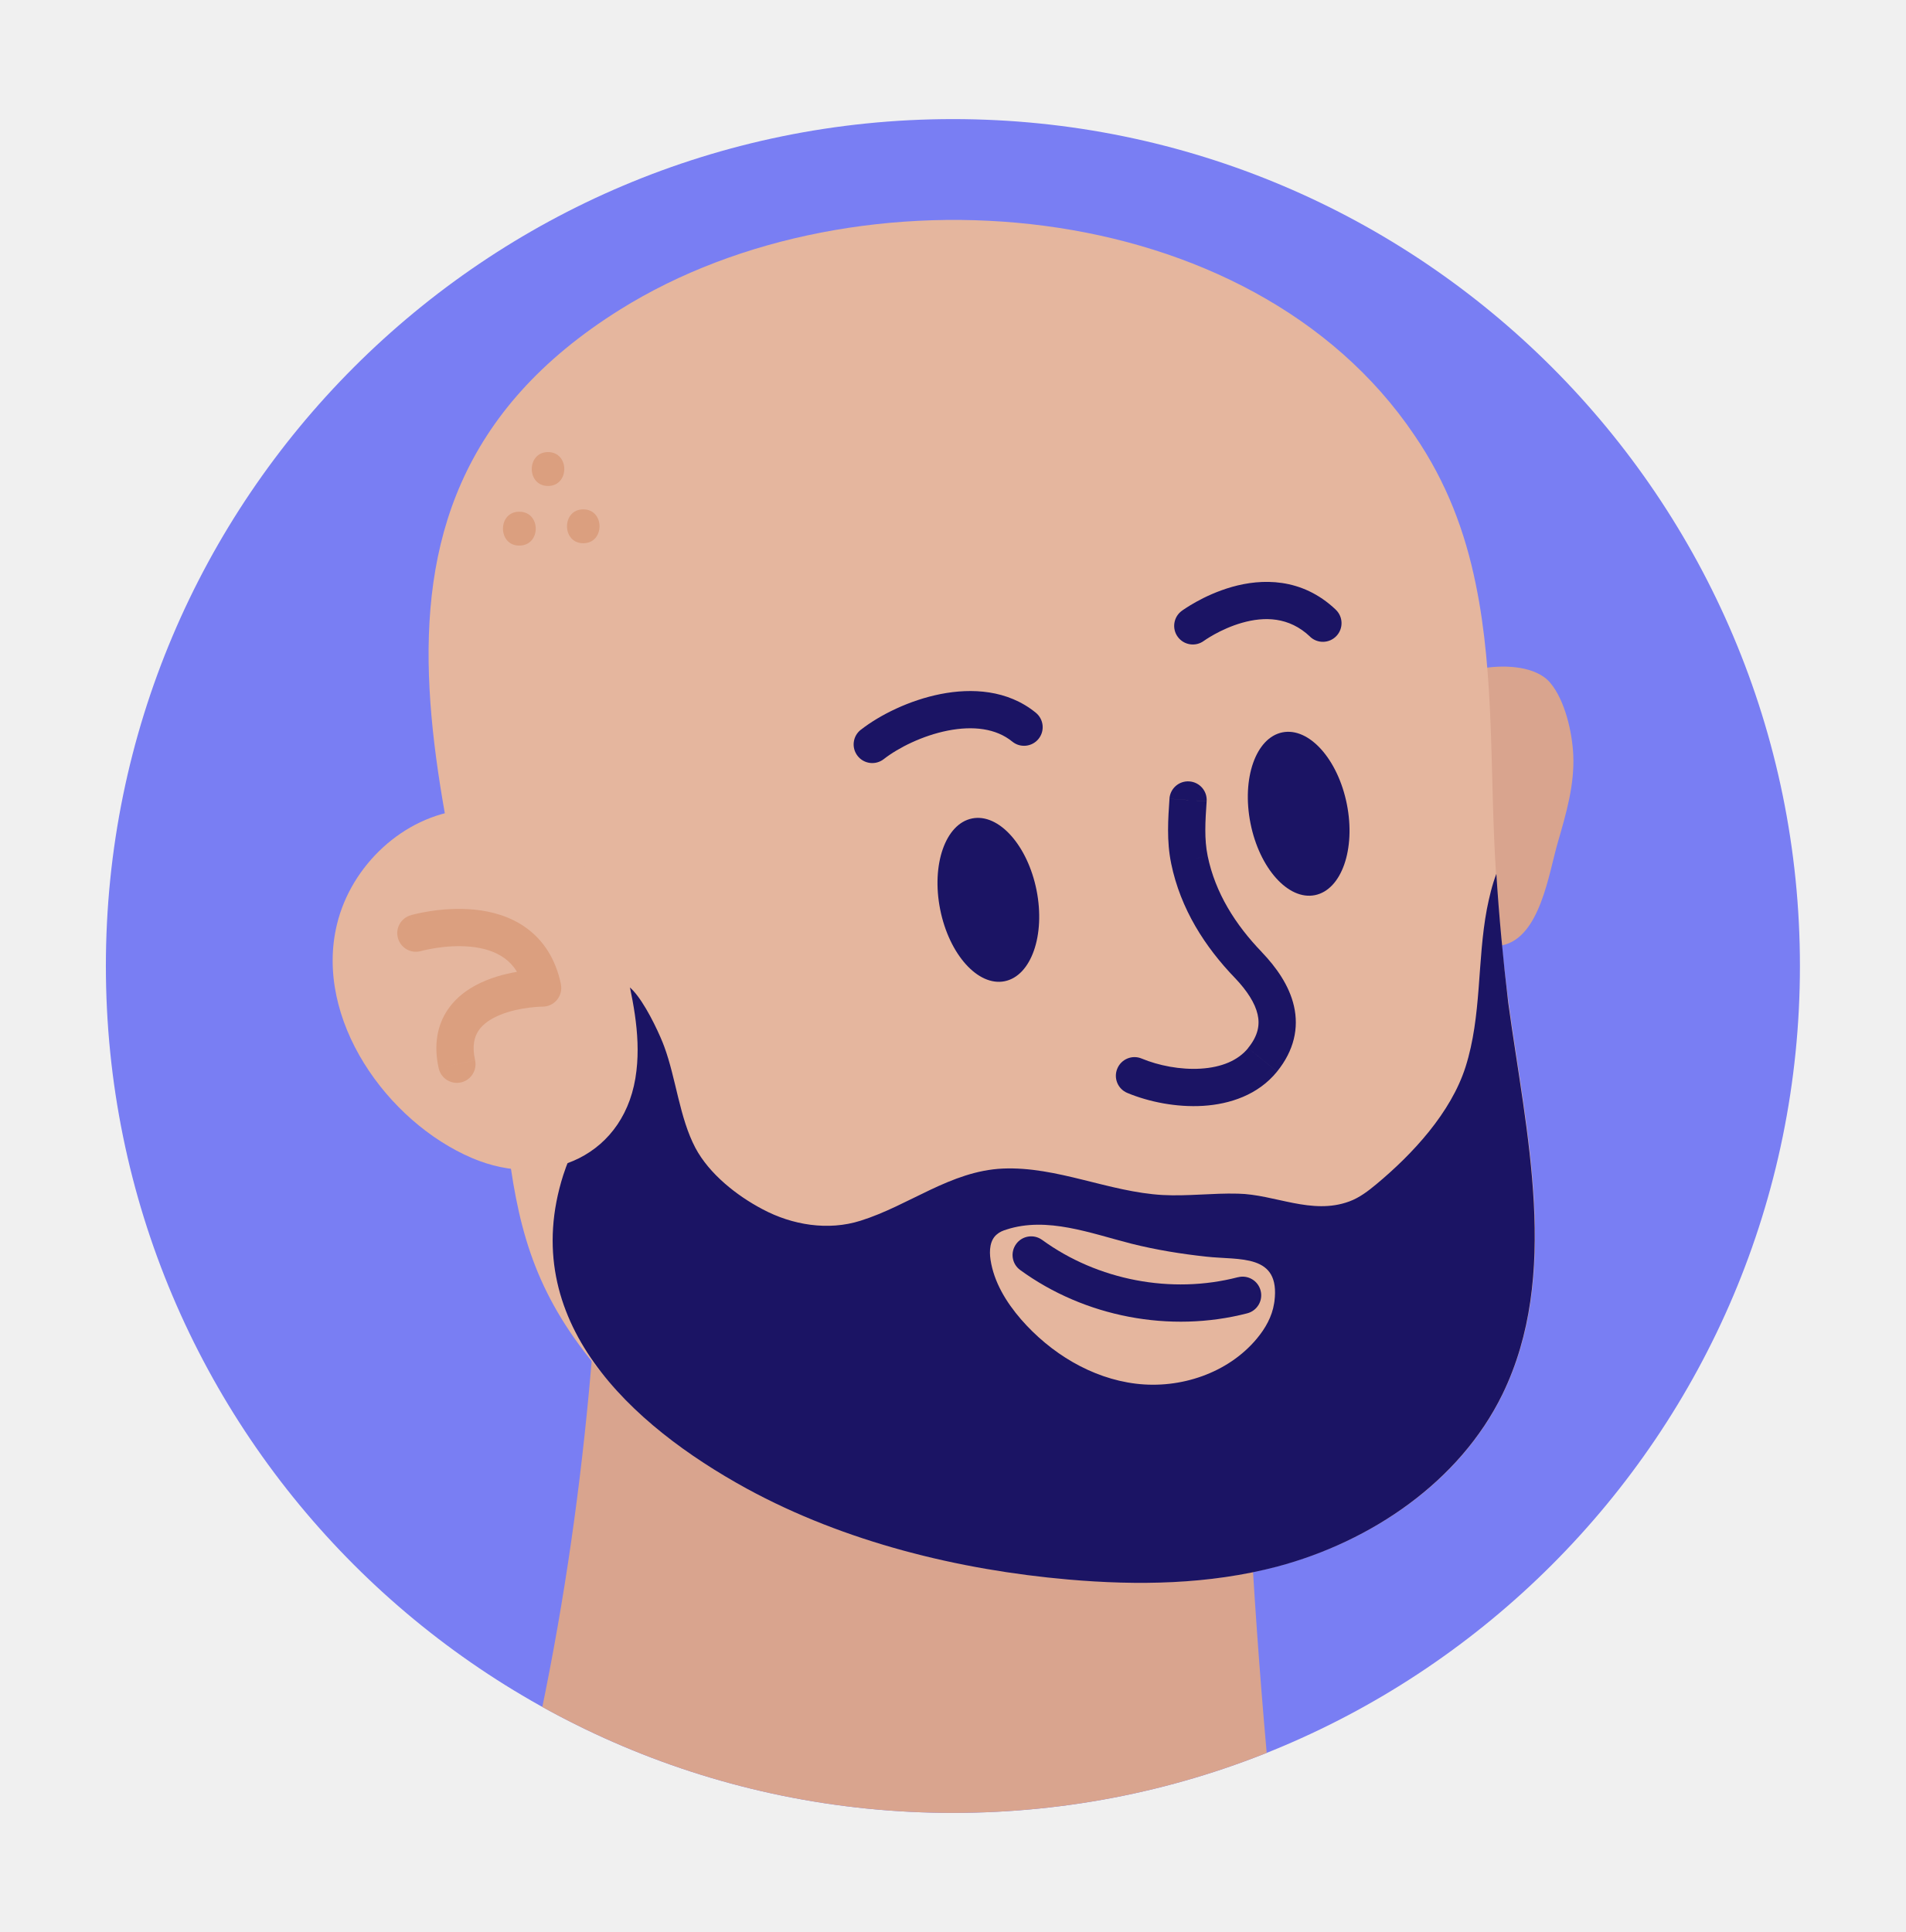
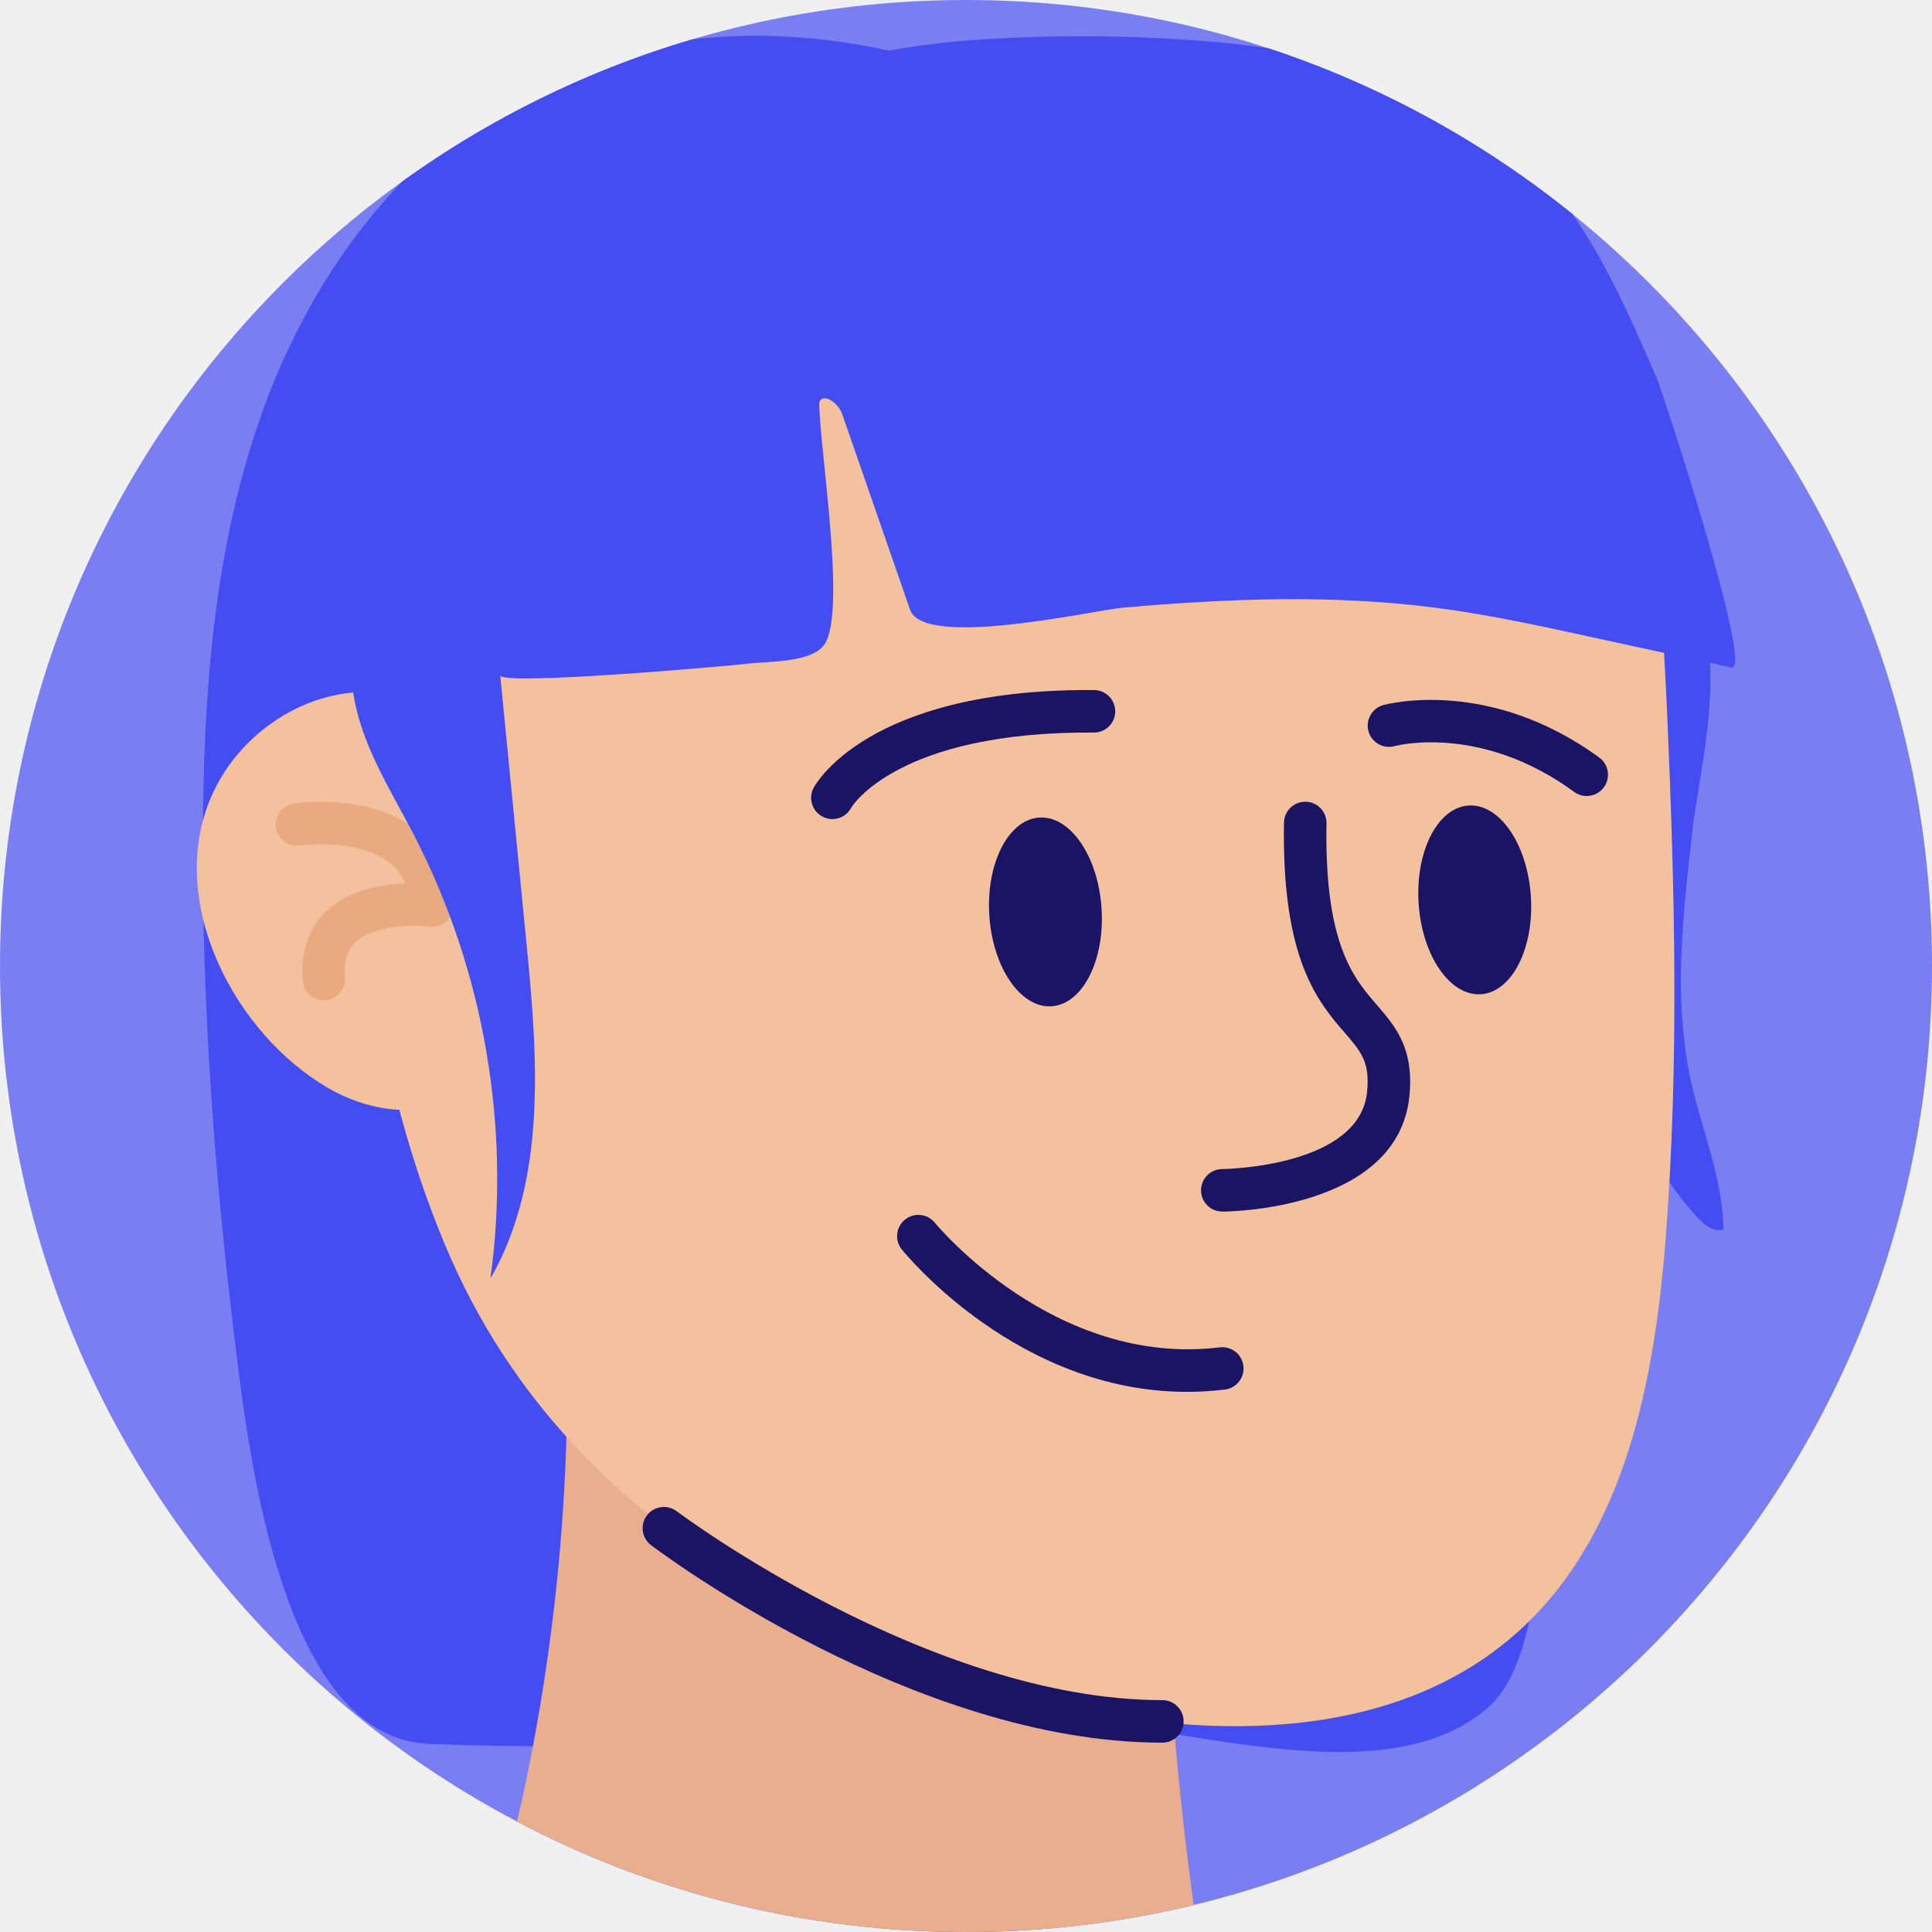
- <svg xmlns="http://www.w3.org/2000/svg" width="72" height="73" viewBox="0 0 72 73" fill="none">
-   <g clip-path="url(#clip0_15574_16373)">
-     <path d="M68 4.5H4V68.5H68V4.5Z" fill="#797EF3" />
-     <path d="M53.28 33.735C52.883 32.737 52.845 31.623 52.806 30.548C52.768 29.242 52.973 27.86 53.638 26.823C54.15 26.017 54.957 25.415 56.121 25.236C56.889 25.121 58.041 25.172 58.566 25.799C59.129 26.465 59.398 27.681 59.437 28.526C59.488 29.652 59.168 30.74 58.861 31.802C58.515 32.967 58.195 35.425 56.749 35.719C55.225 36.052 53.817 35.118 53.28 33.735Z" fill="#D9A48E" />
-     <path d="M48.07 68.5H19.59C19.693 68.065 19.795 67.63 19.898 67.194C21.933 58.465 22.726 50.004 22.841 40.852C30.048 43.514 37.626 42.375 45.062 42.26C47.827 42.222 46.906 45.358 46.931 48.289C46.969 51.95 47.11 55.598 47.328 59.233C47.52 62.331 47.763 65.428 48.07 68.5Z" fill="#D9A48E" />
-     <path d="M55.751 22.062C56.48 25.582 56.275 29.294 56.519 33.018C56.621 34.644 56.775 36.257 56.992 37.87C57.671 42.836 58.963 48.161 56.775 52.666C55.162 55.982 51.834 58.234 48.263 59.182C45.677 59.873 43.015 59.898 40.365 59.668C36.256 59.31 31.943 58.273 28.231 56.238C25.952 54.996 23.904 53.37 22.266 51.322C20.115 48.609 19.527 46.228 19.143 42.938C17.85 31.892 11.232 19.31 23.431 11.694C32.378 6.1 47.251 7.278 53.434 16.442C54.663 18.234 55.354 20.116 55.751 22.062Z" fill="#E5B69E" />
-     <path d="M37.953 37.076C38.958 36.875 39.498 35.336 39.16 33.637C38.821 31.939 37.731 30.724 36.726 30.925C35.721 31.125 35.18 32.665 35.519 34.363C35.858 36.062 36.947 37.276 37.953 37.076Z" fill="#1B1464" />
-     <path d="M49.676 33.823C50.682 33.623 51.222 32.083 50.883 30.385C50.544 28.686 49.455 27.472 48.45 27.672C47.444 27.873 46.904 29.412 47.243 31.111C47.582 32.809 48.671 34.024 49.676 33.823Z" fill="#1B1464" />
-     <path d="M33.386 28.684C33.942 28.25 34.856 27.793 35.808 27.605C36.766 27.417 37.632 27.522 38.243 28.021L39.133 26.931C38.067 26.06 36.707 25.994 35.537 26.224C34.362 26.456 33.245 27.009 32.521 27.575L33.386 28.684ZM38.243 28.021C38.543 28.267 38.988 28.222 39.233 27.921C39.479 27.621 39.434 27.177 39.133 26.931L38.243 28.021ZM32.521 27.573C32.214 27.813 32.16 28.254 32.399 28.561C32.639 28.869 33.08 28.922 33.388 28.683L32.521 27.573Z" fill="#1B1464" />
-     <path d="M45.062 23.649C45.48 24.216 45.48 24.216 45.48 24.216C45.48 24.216 45.481 24.215 45.482 24.215C45.485 24.212 45.49 24.208 45.499 24.203C45.514 24.192 45.54 24.175 45.574 24.152C45.644 24.107 45.747 24.042 45.879 23.969C46.145 23.822 46.513 23.648 46.93 23.53C47.764 23.294 48.698 23.299 49.494 24.056L50.464 23.036C49.172 21.808 47.649 21.864 46.547 22.175C45.997 22.332 45.527 22.554 45.198 22.737C45.032 22.83 44.898 22.912 44.805 22.973C44.758 23.004 44.721 23.029 44.694 23.047C44.681 23.056 44.669 23.064 44.662 23.07C44.658 23.073 44.654 23.075 44.651 23.078C44.65 23.079 44.649 23.079 44.648 23.08L44.646 23.082C44.645 23.082 44.645 23.082 45.062 23.649ZM49.492 24.057C49.774 24.325 50.219 24.314 50.488 24.032C50.756 23.75 50.746 23.304 50.463 23.036L49.492 24.057ZM44.645 23.082C44.333 23.312 44.266 23.754 44.497 24.066C44.727 24.378 45.169 24.445 45.481 24.215L44.645 23.082Z" fill="#1B1464" />
-     <path d="M38.542 47.987C40.978 49.762 44.202 50.379 47.121 49.623L46.767 48.259C44.259 48.911 41.467 48.376 39.371 46.849L38.542 47.987ZM47.121 49.623C47.497 49.525 47.724 49.141 47.625 48.765C47.528 48.389 47.144 48.162 46.767 48.261L47.121 49.623ZM39.371 46.85C39.058 46.621 38.616 46.69 38.389 47.005C38.161 47.32 38.228 47.76 38.543 47.988L39.371 46.85Z" fill="#1B1464" />
-     <path d="M45.624 32.339C45.494 31.706 45.533 31.049 45.586 30.277L44.182 30.182C44.132 30.921 44.069 31.773 44.246 32.625L45.624 32.339ZM47.669 35.973C46.67 34.937 45.91 33.734 45.624 32.34L44.245 32.623C44.599 34.351 45.53 35.785 46.655 36.952L47.669 35.973ZM48.246 40.489C48.891 39.692 49.073 38.842 48.885 38.016C48.707 37.233 48.214 36.546 47.671 35.977L46.651 36.947C47.119 37.438 47.415 37.904 47.511 38.328C47.598 38.707 47.543 39.119 47.151 39.601L48.246 40.489ZM42.591 41.297C43.404 41.635 44.446 41.846 45.454 41.784C46.46 41.721 47.529 41.374 48.246 40.49L47.153 39.603C46.77 40.075 46.142 40.33 45.366 40.378C44.593 40.427 43.766 40.261 43.131 39.997L42.591 41.297ZM45.586 30.275C45.613 29.887 45.32 29.552 44.931 29.525C44.543 29.498 44.207 29.791 44.181 30.181L45.586 30.275ZM44.934 32.481L45.624 32.34V32.339L44.934 32.481ZM47.162 36.462L47.671 35.977C47.67 35.975 47.669 35.974 47.667 35.973L47.162 36.462ZM43.131 39.997C42.773 39.847 42.36 40.017 42.211 40.377C42.061 40.736 42.231 41.148 42.591 41.297L43.131 39.997Z" fill="#1B1464" />
-     <path d="M48.147 49.172C48.147 49.198 48.135 49.223 48.135 49.249C48.058 49.748 47.802 50.196 47.482 50.58C46.394 51.886 44.589 52.487 42.912 52.282C41.235 52.078 39.687 51.13 38.573 49.85C38.01 49.198 37.549 48.442 37.421 47.598C37.37 47.252 37.395 46.855 37.664 46.638C37.767 46.548 37.895 46.497 38.023 46.458C39.559 45.959 41.197 46.599 42.759 46.996C43.68 47.226 44.627 47.38 45.575 47.482C46.829 47.623 48.378 47.354 48.147 49.172ZM56.531 33.018C56.365 33.454 56.263 33.902 56.173 34.35C55.802 36.321 55.981 38.382 55.367 40.314C54.816 42.042 53.37 43.604 52 44.743C51.693 44.999 51.36 45.255 50.976 45.396C49.555 45.921 48.16 45.127 46.765 45.102C45.818 45.076 44.871 45.204 43.923 45.153C41.888 45.038 39.93 44.065 37.882 44.154C35.911 44.244 34.349 45.55 32.506 46.126C31.29 46.51 29.933 46.292 28.807 45.69C27.834 45.178 26.797 44.359 26.272 43.374C25.671 42.234 25.543 40.762 25.095 39.546C24.826 38.804 23.367 35.706 23.021 37.972C22.803 39.367 22.739 40.737 22.227 42.081C21.933 42.862 21.536 43.604 21.28 44.398C19.527 49.902 23.827 53.844 28.218 56.25C31.93 58.273 36.243 59.322 40.352 59.681C42.989 59.911 45.664 59.873 48.25 59.194C51.808 58.247 55.149 55.982 56.762 52.679C58.951 48.174 57.658 42.849 56.979 37.882C56.787 36.257 56.634 34.644 56.531 33.018Z" fill="#1B1464" />
-     <path d="M21.229 31.764C20.294 30.906 19.078 30.42 17.517 30.599C15.238 30.842 13.267 32.698 12.73 34.926C11.859 38.51 14.624 42.388 17.837 43.758C20.691 44.974 23.686 43.655 24.045 40.455C24.211 39.034 23.878 37.614 23.558 36.231C23.174 34.554 22.432 32.852 21.229 31.764Z" fill="#E5B69E" />
-     <path d="M20.499 37.332C20.499 36.628 20.499 36.628 20.499 36.628C20.499 36.628 20.499 36.628 20.498 36.628H20.497C20.495 36.628 20.494 36.628 20.493 36.628C20.489 36.628 20.485 36.628 20.48 36.628C20.47 36.628 20.456 36.628 20.439 36.629C20.404 36.63 20.356 36.632 20.297 36.634C20.178 36.641 20.011 36.654 19.816 36.678C19.428 36.728 18.898 36.828 18.377 37.039C17.86 37.248 17.295 37.588 16.914 38.152C16.517 38.74 16.378 39.482 16.573 40.364L17.948 40.058C17.824 39.5 17.93 39.164 18.08 38.94C18.246 38.694 18.53 38.494 18.904 38.343C19.273 38.193 19.672 38.114 19.992 38.074C20.15 38.054 20.282 38.045 20.371 38.04C20.416 38.037 20.451 38.036 20.474 38.036C20.485 38.036 20.493 38.036 20.497 38.036C20.499 38.036 20.5 38.036 20.5 38.036C20.499 38.036 20.499 38.036 20.499 37.332ZM15.712 35.258C15.908 35.934 15.908 35.934 15.908 35.934C15.908 35.934 15.91 35.934 15.913 35.933C15.918 35.932 15.926 35.929 15.938 35.926C15.963 35.92 16 35.911 16.05 35.9C16.15 35.877 16.296 35.847 16.474 35.819C16.834 35.764 17.305 35.724 17.784 35.772C18.265 35.819 18.708 35.951 19.055 36.202C19.386 36.44 19.676 36.821 19.813 37.475L21.192 37.189C20.988 36.211 20.512 35.517 19.881 35.06C19.267 34.616 18.556 34.433 17.924 34.37C17.29 34.307 16.692 34.361 16.261 34.426C16.043 34.46 15.863 34.497 15.735 34.526C15.671 34.542 15.62 34.554 15.583 34.563C15.565 34.568 15.549 34.572 15.539 34.575C15.534 34.576 15.529 34.577 15.526 34.579C15.525 34.579 15.524 34.58 15.523 34.58H15.521C15.521 34.58 15.521 34.58 15.52 34.58C15.516 34.583 15.516 34.583 15.712 35.258ZM16.573 40.364C16.658 40.744 17.034 40.983 17.413 40.899C17.792 40.816 18.031 40.438 17.948 40.06L16.573 40.364ZM20.499 37.332V38.036C20.712 38.036 20.911 37.94 21.046 37.776C21.179 37.612 21.233 37.396 21.189 37.189L20.499 37.332ZM15.516 34.583C15.142 34.691 14.927 35.082 15.036 35.454C15.145 35.828 15.535 36.043 15.908 35.934L15.516 34.583Z" fill="#DB9F7F" />
-     <path d="M19.616 19.335C18.797 19.335 18.797 20.615 19.616 20.615C20.448 20.615 20.448 19.335 19.616 19.335Z" fill="#DB9F7F" />
-     <path d="M20.704 17.082C19.885 17.082 19.885 18.362 20.704 18.362C21.523 18.362 21.523 17.082 20.704 17.082Z" fill="#DB9F7F" />
-     <path d="M22.035 19.246C21.216 19.246 21.216 20.526 22.035 20.526C22.855 20.526 22.855 19.246 22.035 19.246Z" fill="#DB9F7F" />
+ <svg xmlns="http://www.w3.org/2000/svg" width="64" height="64" viewBox="0 0 64 64" fill="none">
+   <g clip-path="url(#clip0_18055_16253)">
+     <path d="M64 0H0V64H64V0Z" fill="#797EF3" />
+     <path d="M39.668 64H16.165C16.735 61.912 17.197 60.063 17.282 59.675C18.031 56.243 18.505 52.761 18.694 49.268C18.793 47.457 18.816 45.642 18.762 43.83C18.725 42.574 18.153 40.567 18.723 39.37C19.813 37.075 24.883 39.77 27.135 40.063C31.002 40.567 34.934 40.33 38.813 40.095C38.223 48.063 38.513 56.083 39.668 64Z" fill="#797EF3" />
+     <path d="M56.019 35.826C56.381 37.466 57.078 39.055 57.09 40.736C56.742 40.821 56.419 40.543 56.179 40.276C53.649 37.457 52.845 33.521 52.313 29.769C51.986 27.452 51.145 23.605 52.243 21.411C52.803 20.293 54.828 18.994 55.985 20.069C57.353 21.343 56.249 25.833 56.068 27.468C55.759 30.24 55.409 33.066 56.019 35.826Z" fill="#444DF2" />
+     <path d="M36.06 4.28C34.981 3.667 33.861 3.126 32.7 2.67C27.743 0.727 21.92 0.53 17.225 3.045C13.094 5.258 10.201 9.353 8.644 13.773C7.086 18.193 6.743 22.945 6.719 27.63C6.688 33.326 7.109 39.018 7.81 44.669C8.258 48.284 9.377 57.577 14.214 57.769C20.152 58.003 26.112 57.709 31.999 56.895C37.012 56.202 45.273 60.019 49.28 56.576C51.672 54.519 50.799 47.127 51.826 44.143C53.074 40.518 54.004 36.749 54.116 32.916C54.263 27.864 52.948 22.776 50.372 18.428C49.001 16.115 47.289 14.018 45.464 12.045C42.696 9.052 39.589 6.285 36.06 4.28Z" fill="#444DF2" />
+     <path d="M39.668 64H16.165C16.735 61.912 17.197 60.063 17.282 59.675C18.031 56.243 18.505 52.761 18.694 49.268C18.793 47.457 18.816 45.642 18.762 43.83C18.725 42.574 18.153 40.567 18.723 39.37C19.813 37.075 24.883 39.77 27.135 40.063C31.002 40.567 34.934 40.33 38.813 40.095C38.223 48.063 38.513 56.083 39.668 64Z" fill="#E8AE8E" />
+     <path d="M19.038 47.896C22.949 52.097 28.335 54.761 34.117 56.254C39.621 57.674 46.102 57.842 50.316 54.026C53.856 50.821 54.821 45.691 55.185 40.928C55.62 35.222 55.482 29.487 55.232 23.771C55.123 21.285 54.991 18.783 54.395 16.369C53.492 12.718 51.238 7.867 47.67 6.246C43.359 4.289 38.194 3.774 33.53 4.301C30.154 4.682 26.72 5.087 23.617 6.465C20.829 7.704 17.216 9.285 15.727 12.051C13.839 15.559 12.765 19.613 12.309 23.553C11.615 29.528 12.425 35.695 14.748 41.251C15.812 43.802 17.275 46.005 19.038 47.896Z" fill="#F4C19F" />
+     <path d="M15.754 24.57C14.936 23.603 13.793 22.959 12.233 22.924C9.941 22.871 7.745 24.451 6.916 26.59C5.581 30.034 7.813 34.238 10.822 36.014C13.495 37.591 16.632 36.672 17.412 33.553C17.758 32.169 17.622 30.718 17.482 29.298C17.316 27.588 16.804 25.811 15.754 24.57Z" fill="#F4C19F" />
+     <path d="M10.73 33.136C10.369 33.136 10.062 32.859 10.03 32.493C9.926 31.3 10.394 30.583 10.803 30.192C11.55 29.479 12.639 29.293 13.429 29.264C13.309 28.993 13.135 28.768 12.904 28.584C11.852 27.747 9.96 28.005 9.941 28.008C9.557 28.067 9.197 27.802 9.139 27.418C9.08 27.034 9.345 26.674 9.729 26.616C9.83 26.601 12.234 26.254 13.779 27.482C14.519 28.071 14.936 28.9 15.017 29.946C15.034 30.157 14.953 30.366 14.799 30.512C14.645 30.657 14.433 30.725 14.222 30.698C13.754 30.638 12.398 30.613 11.774 31.212C11.5 31.475 11.388 31.854 11.433 32.371C11.466 32.759 11.18 33.1 10.793 33.134C10.771 33.134 10.751 33.136 10.73 33.136Z" fill="#EAAA7F" />
+     <path d="M27.32 21.333C27.316 21.338 27.314 21.343 27.31 21.348C26.888 21.966 25.394 21.905 24.749 21.987C24.212 22.055 16.607 22.728 16.571 22.371C16.861 25.334 17.152 28.298 17.442 31.262C17.811 35.027 18.125 39.072 16.246 42.357C16.933 37.348 16.032 32.133 13.704 27.646C12.963 26.216 12.068 24.826 11.753 23.246C11.483 21.887 11.663 20.479 11.95 19.123C12.667 15.747 14.05 12.513 15.999 9.664C19.576 4.434 26.068 1.764 32.232 1.326C34.971 1.132 37.725 1.16 40.459 1.411C44.376 1.77 48.837 3.045 51.423 6.206C52.945 8.067 53.919 10.304 54.874 12.511C55.091 13.014 58.12 22.28 57.353 22.112C55.794 21.773 54.236 21.434 52.677 21.095C51.004 20.731 49.33 20.366 47.633 20.142C44.165 19.685 40.659 19.826 37.185 20.131C36.275 20.21 30.601 21.507 30.148 20.2C29.398 18.037 28.646 15.873 27.896 13.71C27.773 13.357 27.258 12.981 27.139 13.335C27.141 14.821 28.045 20.213 27.32 21.333Z" fill="#444DF2" />
+     <path d="M40.49 40.135C40.102 40.135 39.787 39.821 39.786 39.433C39.785 39.044 40.099 38.728 40.486 38.727C40.532 38.727 45.03 38.67 45.286 36.177C45.387 35.186 45.09 34.842 44.552 34.218C43.666 33.194 42.454 31.791 42.534 27.25C42.541 26.866 42.854 26.559 43.238 26.559C43.242 26.559 43.247 26.559 43.251 26.559C43.64 26.565 43.95 26.887 43.942 27.276C43.871 31.279 44.838 32.398 45.617 33.298C46.223 33.999 46.85 34.727 46.687 36.321C46.301 40.069 40.73 40.135 40.493 40.136C40.493 40.135 40.491 40.135 40.49 40.135Z" fill="#1B1464" />
+     <path d="M34.836 33.334C35.863 33.267 36.603 31.813 36.49 30.087C36.377 28.361 35.453 27.016 34.426 27.083C33.4 27.151 32.66 28.605 32.773 30.331C32.886 32.057 33.81 33.402 34.836 33.334Z" fill="#1B1464" />
+     <path d="M49.058 32.935C50.084 32.867 50.825 31.413 50.711 29.687C50.598 27.961 49.674 26.616 48.648 26.684C47.621 26.751 46.881 28.205 46.994 29.931C47.108 31.657 48.031 33.002 49.058 32.935Z" fill="#1B1464" />
+     <path d="M52.562 26.369C52.417 26.369 52.272 26.326 52.147 26.233C49.074 23.987 46.31 24.686 46.194 24.717C45.819 24.817 45.433 24.595 45.332 24.22C45.231 23.846 45.45 23.461 45.822 23.357C45.965 23.319 49.332 22.432 52.978 25.096C53.291 25.325 53.36 25.765 53.131 26.08C52.993 26.269 52.779 26.369 52.562 26.369Z" fill="#1B1464" />
+     <path d="M27.574 27.133C27.463 27.133 27.351 27.108 27.246 27.051C26.902 26.87 26.77 26.445 26.951 26.1C27.022 25.967 28.746 22.858 36.051 22.858C36.115 22.858 36.179 22.858 36.244 22.859C36.633 22.862 36.946 23.179 36.943 23.569C36.941 23.955 36.626 24.267 36.239 24.267C36.238 24.267 36.235 24.267 36.234 24.267C29.721 24.22 28.21 26.731 28.197 26.757C28.072 26.996 27.827 27.133 27.574 27.133Z" fill="#1B1464" />
+     <path d="M39.319 46.107C33.747 46.107 30.04 41.595 29.874 41.39C29.629 41.088 29.677 40.644 29.98 40.401C30.282 40.156 30.725 40.203 30.97 40.507C31.027 40.577 34.938 45.299 40.406 44.633C40.792 44.587 41.143 44.861 41.189 45.248C41.236 45.633 40.961 45.985 40.575 46.031C40.147 46.082 39.727 46.107 39.319 46.107Z" fill="#1B1464" />
+     <path d="M38.504 57.728C30.298 57.728 21.919 51.452 21.567 51.185C21.257 50.95 21.196 50.509 21.431 50.199C21.665 49.889 22.107 49.828 22.418 50.062C22.501 50.125 30.776 56.319 38.505 56.319C38.894 56.319 39.209 56.634 39.209 57.023C39.209 57.412 38.893 57.728 38.504 57.728Z" fill="#1B1464" />
  </g>
  <defs>
-     <clipPath id="clip0_15574_16373">
-       <rect x="4" y="4.5" width="64" height="64" rx="32" fill="white" />
+     <clipPath id="clip0_18055_16253">
+       <rect width="64" height="64" rx="32" fill="white" />
    </clipPath>
  </defs>
</svg>
